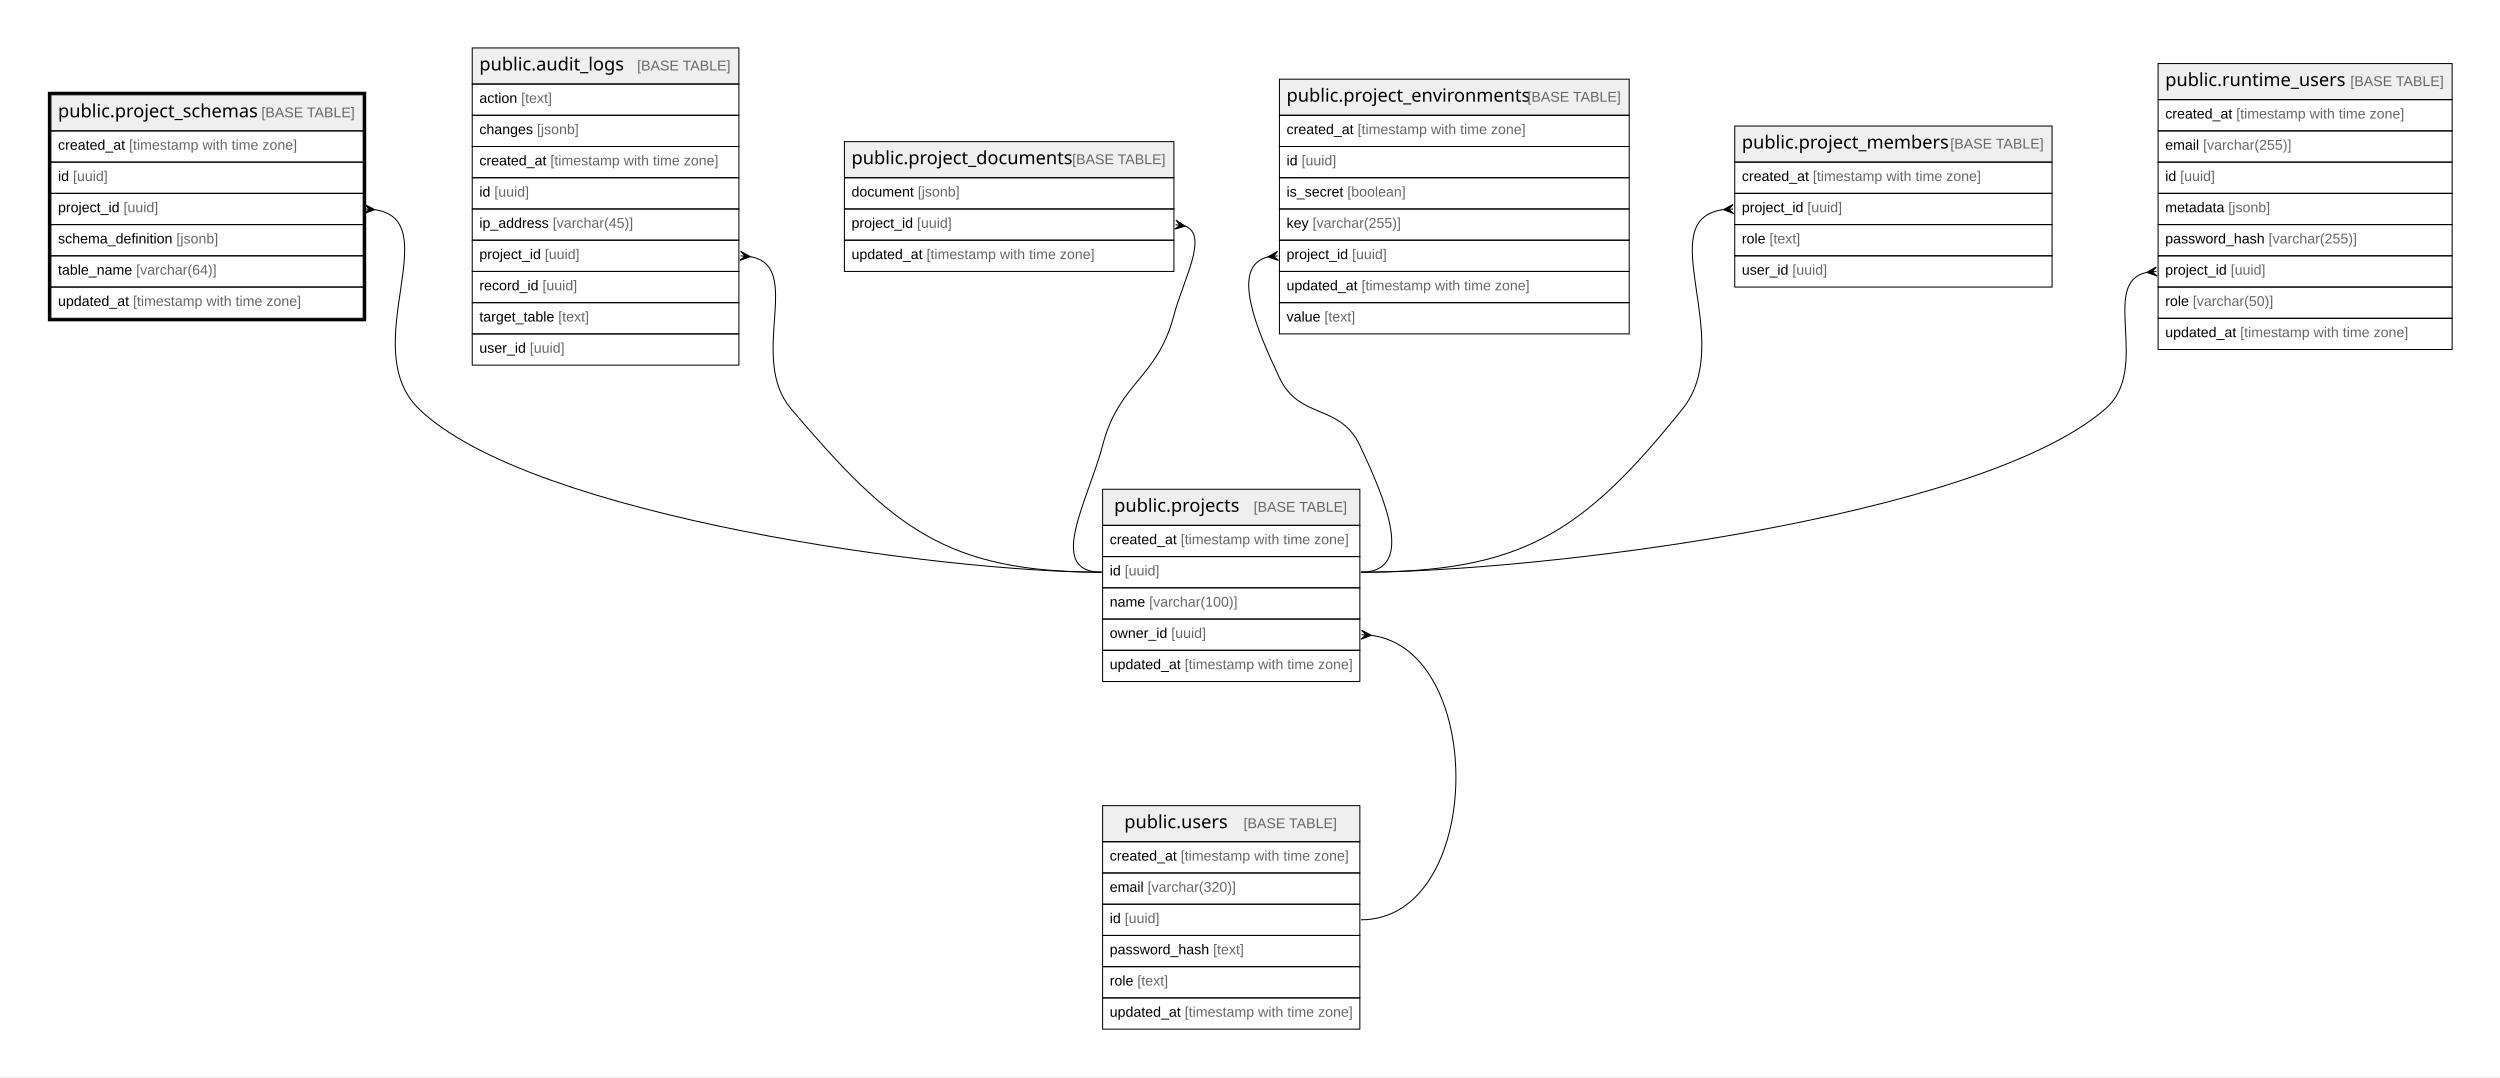
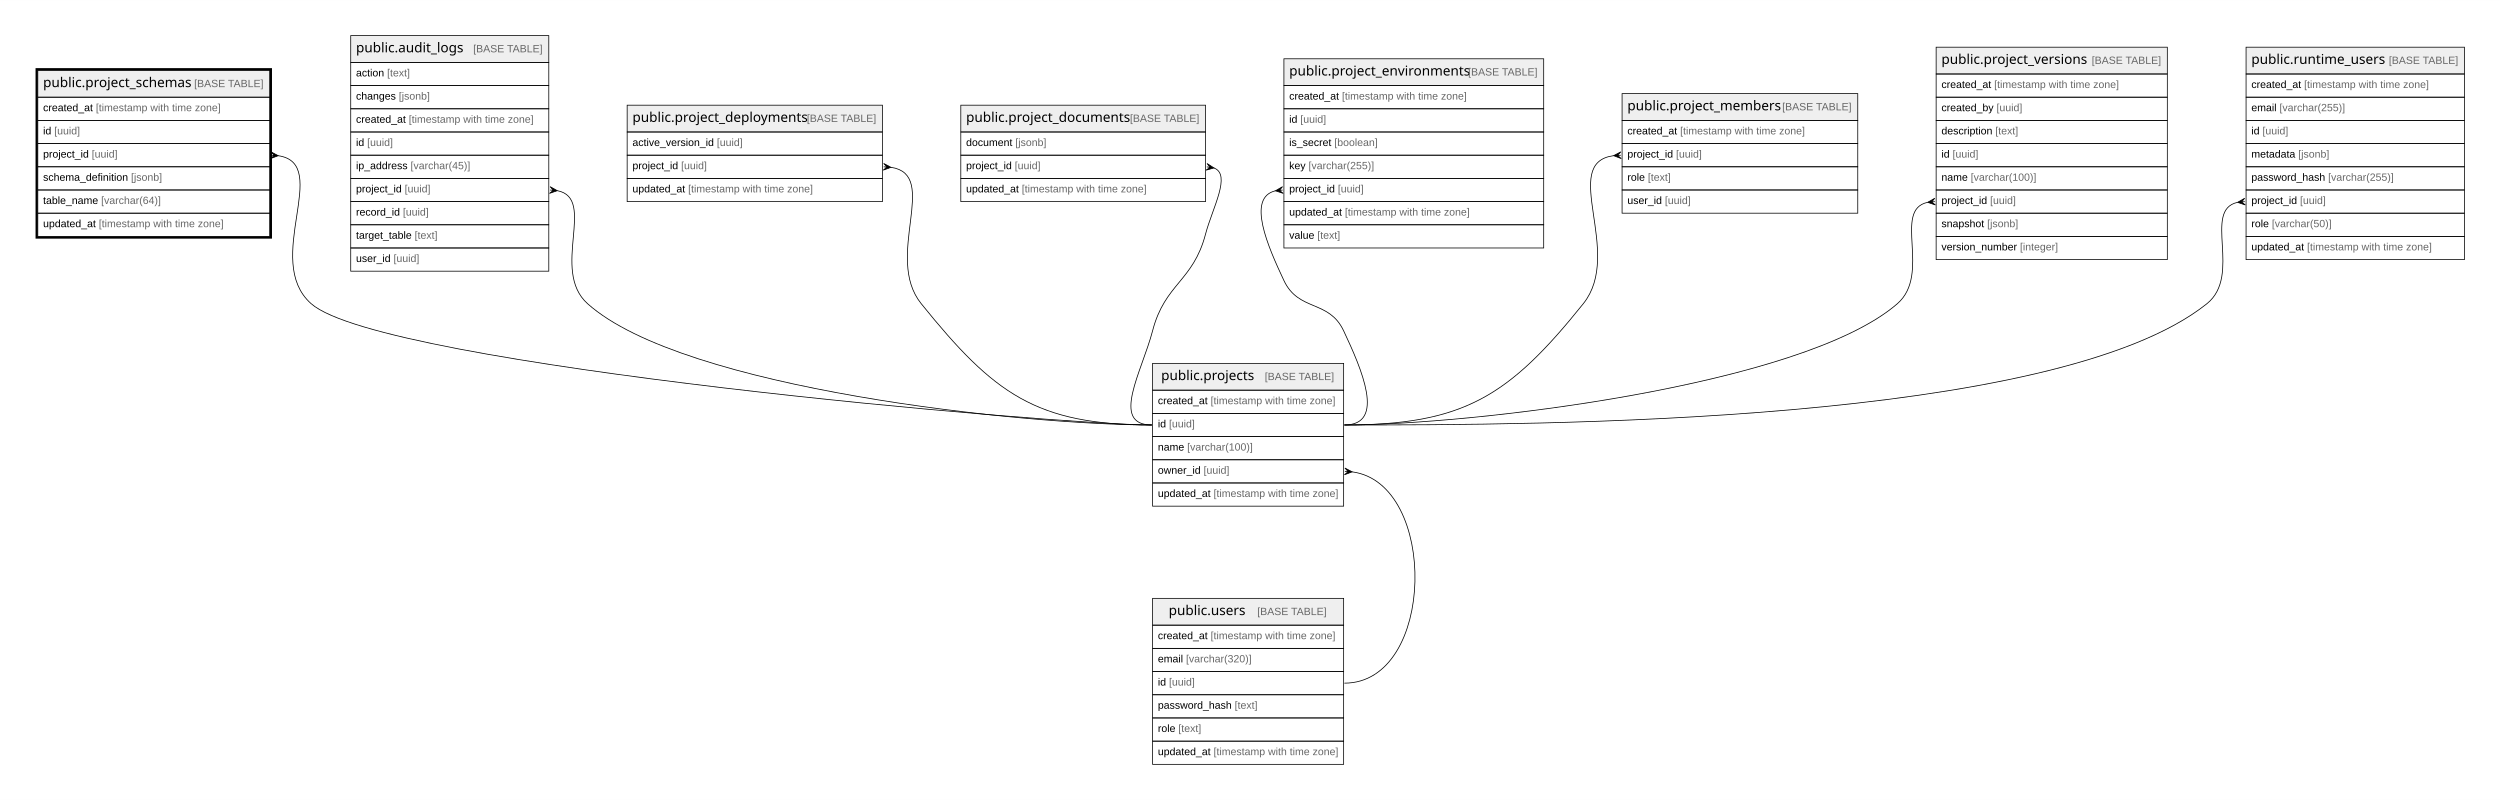
- <svg xmlns="http://www.w3.org/2000/svg" width="2465pt" height="1062pt" viewBox="0.00 0.00 2465.35 1062.00">
+ <svg xmlns="http://www.w3.org/2000/svg" width="3319pt" height="1062pt" viewBox="0.00 0.00 3319.35 1062.00">
  <g id="graph0" class="graph" transform="scale(1 1) rotate(0) translate(4 1058)">
-     <polygon fill="white" stroke="none" points="-4,4 -4,-1058 2461.35,-1058 2461.35,4 -4,4" />
+     <polygon fill="white" stroke="none" points="-4,4 -4,-1058 3315.35,-1058 3315.35,4 -4,4" />
    <g id="node1" class="node">
      <polygon fill="#efefef" stroke="none" points="46.2,-929 46.2,-964.6 354.13,-964.6 354.13,-929 46.2,-929" />
      <polygon fill="none" stroke="black" points="46.2,-929 46.2,-964.6 354.13,-964.6 354.13,-929 46.2,-929" />
      <text text-anchor="start" x="53.2" y="-942.4" font-family="Arial Bold" font-size="18.00">public.project_schemas</text>
      <text text-anchor="start" x="222.64" y="-942.4" font-family="Arial" font-size="14.00">    </text>
      <text text-anchor="start" x="253.76" y="-942.4" font-family="Arial" font-size="14.00" fill="#666666">[BASE TABLE]</text>
      <polygon fill="none" stroke="black" points="46.2,-898.2 46.2,-929 354.13,-929 354.13,-898.2 46.2,-898.2" />
      <text text-anchor="start" x="53.2" y="-910.4" font-family="Arial" font-size="14.00">created_at </text>
      <text text-anchor="start" x="123.25" y="-910.4" font-family="Arial" font-size="14.00" fill="#666666">[timestamp with time zone]</text>
      <polygon fill="none" stroke="black" points="46.2,-867.4 46.2,-898.2 354.13,-898.2 354.13,-867.4 46.2,-867.4" />
      <text text-anchor="start" x="53.2" y="-879.6" font-family="Arial" font-size="14.00">id </text>
      <text text-anchor="start" x="67.99" y="-879.6" font-family="Arial" font-size="14.00" fill="#666666">[uuid]</text>
      <polygon fill="none" stroke="black" points="46.2,-836.6 46.2,-867.4 354.13,-867.4 354.13,-836.6 46.2,-836.6" />
      <text text-anchor="start" x="53.2" y="-848.8" font-family="Arial" font-size="14.00">project_id </text>
      <text text-anchor="start" x="117.79" y="-848.8" font-family="Arial" font-size="14.00" fill="#666666">[uuid]</text>
      <polygon fill="none" stroke="black" points="46.2,-805.8 46.2,-836.6 354.13,-836.6 354.13,-805.8 46.2,-805.8" />
      <text text-anchor="start" x="53.2" y="-818" font-family="Arial" font-size="14.00">schema_definition </text>
      <text text-anchor="start" x="169.94" y="-818" font-family="Arial" font-size="14.00" fill="#666666">[jsonb]</text>
      <polygon fill="none" stroke="black" points="46.2,-775 46.2,-805.8 354.13,-805.8 354.13,-775 46.2,-775" />
      <text text-anchor="start" x="53.2" y="-787.2" font-family="Arial" font-size="14.00">table_name </text>
      <text text-anchor="start" x="130.25" y="-787.2" font-family="Arial" font-size="14.00" fill="#666666">[varchar(64)]</text>
      <polygon fill="none" stroke="black" points="46.2,-744.2 46.2,-775 354.13,-775 354.13,-744.2 46.2,-744.2" />
      <text text-anchor="start" x="53.2" y="-756.4" font-family="Arial" font-size="14.00">updated_at </text>
      <text text-anchor="start" x="127.16" y="-756.4" font-family="Arial" font-size="14.00" fill="#666666">[timestamp with time zone]</text>
      <polygon fill="none" stroke="black" stroke-width="3" points="44.7,-742.7 44.7,-966.1 355.63,-966.1 355.63,-742.7 44.7,-742.7" />
    </g>
    <g id="node2" class="node">
-       <polygon fill="#efefef" stroke="none" points="1083.33,-540 1083.33,-575.6 1337.01,-575.6 1337.01,-540 1083.33,-540" />
-       <polygon fill="none" stroke="black" points="1083.33,-540 1083.33,-575.6 1337.01,-575.6 1337.01,-540 1083.33,-540" />
-       <text text-anchor="start" x="1094.69" y="-553.4" font-family="Arial Bold" font-size="18.00">public.projects</text>
-       <text text-anchor="start" x="1201.16" y="-553.4" font-family="Arial" font-size="14.00">    </text>
-       <text text-anchor="start" x="1232.27" y="-553.4" font-family="Arial" font-size="14.00" fill="#666666">[BASE TABLE]</text>
-       <polygon fill="none" stroke="black" points="1083.33,-509.2 1083.33,-540 1337.01,-540 1337.01,-509.2 1083.33,-509.2" />
-       <text text-anchor="start" x="1090.33" y="-521.4" font-family="Arial" font-size="14.00">created_at </text>
-       <text text-anchor="start" x="1160.37" y="-521.4" font-family="Arial" font-size="14.00" fill="#666666">[timestamp with time zone]</text>
-       <polygon fill="none" stroke="black" points="1083.33,-478.4 1083.33,-509.2 1337.01,-509.2 1337.01,-478.4 1083.33,-478.4" />
-       <text text-anchor="start" x="1090.33" y="-490.6" font-family="Arial" font-size="14.00">id </text>
-       <text text-anchor="start" x="1105.11" y="-490.6" font-family="Arial" font-size="14.00" fill="#666666">[uuid]</text>
-       <polygon fill="none" stroke="black" points="1083.33,-447.6 1083.33,-478.4 1337.01,-478.4 1337.01,-447.6 1083.33,-447.6" />
-       <text text-anchor="start" x="1090.33" y="-459.8" font-family="Arial" font-size="14.00">name </text>
-       <text text-anchor="start" x="1129.24" y="-459.8" font-family="Arial" font-size="14.00" fill="#666666">[varchar(100)]</text>
-       <polygon fill="none" stroke="black" points="1083.33,-416.8 1083.33,-447.6 1337.01,-447.6 1337.01,-416.8 1083.33,-416.8" />
-       <text text-anchor="start" x="1090.33" y="-429" font-family="Arial" font-size="14.00">owner_id </text>
-       <text text-anchor="start" x="1151.03" y="-429" font-family="Arial" font-size="14.00" fill="#666666">[uuid]</text>
-       <polygon fill="none" stroke="black" points="1083.33,-386 1083.33,-416.8 1337.01,-416.8 1337.01,-386 1083.33,-386" />
-       <text text-anchor="start" x="1090.33" y="-398.2" font-family="Arial" font-size="14.00">updated_at </text>
-       <text text-anchor="start" x="1164.28" y="-398.2" font-family="Arial" font-size="14.00" fill="#666666">[timestamp with time zone]</text>
+       <polygon fill="#efefef" stroke="none" points="1526.33,-540 1526.33,-575.6 1780.01,-575.6 1780.01,-540 1526.33,-540" />
+       <polygon fill="none" stroke="black" points="1526.33,-540 1526.33,-575.6 1780.01,-575.6 1780.01,-540 1526.33,-540" />
+       <text text-anchor="start" x="1537.69" y="-553.4" font-family="Arial Bold" font-size="18.00">public.projects</text>
+       <text text-anchor="start" x="1644.16" y="-553.4" font-family="Arial" font-size="14.00">    </text>
+       <text text-anchor="start" x="1675.27" y="-553.4" font-family="Arial" font-size="14.00" fill="#666666">[BASE TABLE]</text>
+       <polygon fill="none" stroke="black" points="1526.33,-509.2 1526.33,-540 1780.01,-540 1780.01,-509.2 1526.33,-509.2" />
+       <text text-anchor="start" x="1533.33" y="-521.4" font-family="Arial" font-size="14.00">created_at </text>
+       <text text-anchor="start" x="1603.37" y="-521.4" font-family="Arial" font-size="14.00" fill="#666666">[timestamp with time zone]</text>
+       <polygon fill="none" stroke="black" points="1526.33,-478.4 1526.33,-509.2 1780.01,-509.2 1780.01,-478.4 1526.33,-478.4" />
+       <text text-anchor="start" x="1533.33" y="-490.6" font-family="Arial" font-size="14.00">id </text>
+       <text text-anchor="start" x="1548.11" y="-490.6" font-family="Arial" font-size="14.00" fill="#666666">[uuid]</text>
+       <polygon fill="none" stroke="black" points="1526.33,-447.6 1526.33,-478.4 1780.01,-478.4 1780.01,-447.6 1526.33,-447.6" />
+       <text text-anchor="start" x="1533.33" y="-459.8" font-family="Arial" font-size="14.00">name </text>
+       <text text-anchor="start" x="1572.24" y="-459.8" font-family="Arial" font-size="14.00" fill="#666666">[varchar(100)]</text>
+       <polygon fill="none" stroke="black" points="1526.33,-416.8 1526.33,-447.6 1780.01,-447.6 1780.01,-416.8 1526.33,-416.8" />
+       <text text-anchor="start" x="1533.33" y="-429" font-family="Arial" font-size="14.00">owner_id </text>
+       <text text-anchor="start" x="1594.03" y="-429" font-family="Arial" font-size="14.00" fill="#666666">[uuid]</text>
+       <polygon fill="none" stroke="black" points="1526.33,-386 1526.33,-416.8 1780.01,-416.8 1780.01,-386 1526.33,-386" />
+       <text text-anchor="start" x="1533.33" y="-398.2" font-family="Arial" font-size="14.00">updated_at </text>
+       <text text-anchor="start" x="1607.28" y="-398.2" font-family="Arial" font-size="14.00" fill="#666666">[timestamp with time zone]</text>
    </g>
    <g id="edge1" class="edge">
-       <path fill="none" stroke="black" d="M365.37,-851.34C437.91,-841.13 346.55,-715.41 409.17,-654.8 519.69,-547.83 928.52,-493.8 1082.33,-493.8" />
-       <polygon fill="black" stroke="black" points="365.45,-851.33 355.18,-847.49 360.12,-851.68 355.8,-851.96 355.8,-851.96 355.8,-851.96 360.12,-851.68 355.76,-856.47 365.45,-851.33" />
-     </g>
-     <g id="node8" class="node">
-       <polygon fill="#efefef" stroke="none" points="1083.33,-228 1083.33,-263.6 1337.01,-263.6 1337.01,-228 1083.33,-228" />
-       <polygon fill="none" stroke="black" points="1083.33,-228 1083.33,-263.6 1337.01,-263.6 1337.01,-228 1083.33,-228" />
-       <text text-anchor="start" x="1104.68" y="-241.4" font-family="Arial Bold" font-size="18.00">public.users</text>
-       <text text-anchor="start" x="1191.16" y="-241.4" font-family="Arial" font-size="14.00">    </text>
-       <text text-anchor="start" x="1222.28" y="-241.4" font-family="Arial" font-size="14.00" fill="#666666">[BASE TABLE]</text>
-       <polygon fill="none" stroke="black" points="1083.33,-197.2 1083.33,-228 1337.01,-228 1337.01,-197.2 1083.33,-197.2" />
-       <text text-anchor="start" x="1090.33" y="-209.4" font-family="Arial" font-size="14.00">created_at </text>
-       <text text-anchor="start" x="1160.37" y="-209.4" font-family="Arial" font-size="14.00" fill="#666666">[timestamp with time zone]</text>
-       <polygon fill="none" stroke="black" points="1083.33,-166.4 1083.33,-197.2 1337.01,-197.2 1337.01,-166.4 1083.33,-166.4" />
-       <text text-anchor="start" x="1090.33" y="-178.6" font-family="Arial" font-size="14.00">email </text>
-       <text text-anchor="start" x="1127.67" y="-178.6" font-family="Arial" font-size="14.00" fill="#666666">[varchar(320)]</text>
-       <polygon fill="none" stroke="black" points="1083.33,-135.6 1083.33,-166.4 1337.01,-166.4 1337.01,-135.6 1083.33,-135.6" />
-       <text text-anchor="start" x="1090.33" y="-147.8" font-family="Arial" font-size="14.00">id </text>
-       <text text-anchor="start" x="1105.11" y="-147.8" font-family="Arial" font-size="14.00" fill="#666666">[uuid]</text>
-       <polygon fill="none" stroke="black" points="1083.33,-104.8 1083.33,-135.6 1337.01,-135.6 1337.01,-104.8 1083.33,-104.8" />
-       <text text-anchor="start" x="1090.33" y="-117" font-family="Arial" font-size="14.00">password_hash </text>
-       <text text-anchor="start" x="1192.28" y="-117" font-family="Arial" font-size="14.00" fill="#666666">[text]</text>
-       <polygon fill="none" stroke="black" points="1083.33,-74 1083.33,-104.8 1337.01,-104.8 1337.01,-74 1083.33,-74" />
-       <text text-anchor="start" x="1090.33" y="-86.2" font-family="Arial" font-size="14.00">role </text>
-       <text text-anchor="start" x="1117.56" y="-86.2" font-family="Arial" font-size="14.00" fill="#666666">[text]</text>
-       <polygon fill="none" stroke="black" points="1083.33,-43.2 1083.33,-74 1337.01,-74 1337.01,-43.2 1083.33,-43.2" />
-       <text text-anchor="start" x="1090.33" y="-55.4" font-family="Arial" font-size="14.00">updated_at </text>
-       <text text-anchor="start" x="1164.28" y="-55.4" font-family="Arial" font-size="14.00" fill="#666666">[timestamp with time zone]</text>
-     </g>
-     <g id="edge7" class="edge">
-       <path fill="none" stroke="black" d="M1348.33,-431.54C1462.89,-416.5 1459.45,-151 1338.01,-151" />
-       <polygon fill="black" stroke="black" points="1348.32,-431.54 1338.05,-427.69 1343,-431.88 1338.68,-432.16 1338.68,-432.16 1338.68,-432.16 1343,-431.88 1338.63,-436.67 1348.32,-431.54" />
+       <path fill="none" stroke="black" d="M365.35,-851.32C437.69,-840.89 343.84,-712.48 409.17,-654.8 503.1,-571.87 1400.02,-493.8 1525.33,-493.8" />
+       <polygon fill="black" stroke="black" points="365.45,-851.32 355.17,-847.49 360.12,-851.67 355.8,-851.96 355.8,-851.96 355.8,-851.96 360.12,-851.67 355.76,-856.47 365.45,-851.32" />
+     </g>
+     <g id="node10" class="node">
+       <polygon fill="#efefef" stroke="none" points="1526.33,-228 1526.33,-263.6 1780.01,-263.6 1780.01,-228 1526.33,-228" />
+       <polygon fill="none" stroke="black" points="1526.33,-228 1526.33,-263.6 1780.01,-263.6 1780.01,-228 1526.33,-228" />
+       <text text-anchor="start" x="1547.68" y="-241.4" font-family="Arial Bold" font-size="18.00">public.users</text>
+       <text text-anchor="start" x="1634.16" y="-241.4" font-family="Arial" font-size="14.00">    </text>
+       <text text-anchor="start" x="1665.28" y="-241.4" font-family="Arial" font-size="14.00" fill="#666666">[BASE TABLE]</text>
+       <polygon fill="none" stroke="black" points="1526.33,-197.2 1526.33,-228 1780.01,-228 1780.01,-197.2 1526.33,-197.2" />
+       <text text-anchor="start" x="1533.33" y="-209.4" font-family="Arial" font-size="14.00">created_at </text>
+       <text text-anchor="start" x="1603.37" y="-209.4" font-family="Arial" font-size="14.00" fill="#666666">[timestamp with time zone]</text>
+       <polygon fill="none" stroke="black" points="1526.33,-166.4 1526.33,-197.2 1780.01,-197.2 1780.01,-166.4 1526.33,-166.4" />
+       <text text-anchor="start" x="1533.33" y="-178.6" font-family="Arial" font-size="14.00">email </text>
+       <text text-anchor="start" x="1570.67" y="-178.6" font-family="Arial" font-size="14.00" fill="#666666">[varchar(320)]</text>
+       <polygon fill="none" stroke="black" points="1526.33,-135.6 1526.33,-166.4 1780.01,-166.4 1780.01,-135.6 1526.33,-135.6" />
+       <text text-anchor="start" x="1533.33" y="-147.8" font-family="Arial" font-size="14.00">id </text>
+       <text text-anchor="start" x="1548.11" y="-147.8" font-family="Arial" font-size="14.00" fill="#666666">[uuid]</text>
+       <polygon fill="none" stroke="black" points="1526.33,-104.8 1526.33,-135.6 1780.01,-135.6 1780.01,-104.8 1526.33,-104.8" />
+       <text text-anchor="start" x="1533.33" y="-117" font-family="Arial" font-size="14.00">password_hash </text>
+       <text text-anchor="start" x="1635.28" y="-117" font-family="Arial" font-size="14.00" fill="#666666">[text]</text>
+       <polygon fill="none" stroke="black" points="1526.33,-74 1526.33,-104.8 1780.01,-104.8 1780.01,-74 1526.33,-74" />
+       <text text-anchor="start" x="1533.33" y="-86.2" font-family="Arial" font-size="14.00">role </text>
+       <text text-anchor="start" x="1560.56" y="-86.2" font-family="Arial" font-size="14.00" fill="#666666">[text]</text>
+       <polygon fill="none" stroke="black" points="1526.33,-43.2 1526.33,-74 1780.01,-74 1780.01,-43.2 1526.33,-43.2" />
+       <text text-anchor="start" x="1533.33" y="-55.4" font-family="Arial" font-size="14.00">updated_at </text>
+       <text text-anchor="start" x="1607.28" y="-55.4" font-family="Arial" font-size="14.00" fill="#666666">[timestamp with time zone]</text>
+     </g>
+     <g id="edge9" class="edge">
+       <path fill="none" stroke="black" d="M1791.33,-431.54C1905.89,-416.5 1902.45,-151 1781.01,-151" />
+       <polygon fill="black" stroke="black" points="1791.32,-431.54 1781.05,-427.69 1786,-431.88 1781.68,-432.16 1781.68,-432.16 1781.68,-432.16 1786,-431.88 1781.63,-436.67 1791.32,-431.54" />
    </g>
    <g id="node3" class="node">
      <polygon fill="#efefef" stroke="none" points="461.68,-975.2 461.68,-1010.8 724.66,-1010.8 724.66,-975.2 461.68,-975.2" />
      <polygon fill="none" stroke="black" points="461.68,-975.2 461.68,-1010.8 724.66,-1010.8 724.66,-975.2 461.68,-975.2" />
      <text text-anchor="start" x="468.68" y="-988.6" font-family="Arial Bold" font-size="18.00">public.audit_logs</text>
      <text text-anchor="start" x="593.17" y="-988.6" font-family="Arial" font-size="14.00">    </text>
      <text text-anchor="start" x="624.28" y="-988.6" font-family="Arial" font-size="14.00" fill="#666666">[BASE TABLE]</text>
      <polygon fill="none" stroke="black" points="461.68,-944.4 461.68,-975.2 724.66,-975.2 724.66,-944.4 461.68,-944.4" />
      <text text-anchor="start" x="468.68" y="-956.6" font-family="Arial" font-size="14.00">action </text>
      <text text-anchor="start" x="509.93" y="-956.6" font-family="Arial" font-size="14.00" fill="#666666">[text]</text>
      <polygon fill="none" stroke="black" points="461.68,-913.6 461.68,-944.4 724.66,-944.4 724.66,-913.6 461.68,-913.6" />
      <text text-anchor="start" x="468.68" y="-925.8" font-family="Arial" font-size="14.00">changes </text>
      <text text-anchor="start" x="525.5" y="-925.8" font-family="Arial" font-size="14.00" fill="#666666">[jsonb]</text>
      <polygon fill="none" stroke="black" points="461.68,-882.8 461.68,-913.6 724.66,-913.6 724.66,-882.8 461.68,-882.8" />
      <text text-anchor="start" x="468.68" y="-895" font-family="Arial" font-size="14.00">created_at </text>
      <text text-anchor="start" x="538.73" y="-895" font-family="Arial" font-size="14.00" fill="#666666">[timestamp with time zone]</text>
      <polygon fill="none" stroke="black" points="461.68,-852 461.68,-882.8 724.66,-882.8 724.66,-852 461.68,-852" />
      <text text-anchor="start" x="468.68" y="-864.2" font-family="Arial" font-size="14.00">id </text>
      <text text-anchor="start" x="483.46" y="-864.2" font-family="Arial" font-size="14.00" fill="#666666">[uuid]</text>
      <polygon fill="none" stroke="black" points="461.68,-821.2 461.68,-852 724.66,-852 724.66,-821.2 461.68,-821.2" />
      <text text-anchor="start" x="468.68" y="-833.4" font-family="Arial" font-size="14.00">ip_address </text>
      <text text-anchor="start" x="541.06" y="-833.4" font-family="Arial" font-size="14.00" fill="#666666">[varchar(45)]</text>
      <polygon fill="none" stroke="black" points="461.68,-790.4 461.68,-821.2 724.66,-821.2 724.66,-790.4 461.68,-790.4" />
      <text text-anchor="start" x="468.68" y="-802.6" font-family="Arial" font-size="14.00">project_id </text>
      <text text-anchor="start" x="533.27" y="-802.6" font-family="Arial" font-size="14.00" fill="#666666">[uuid]</text>
      <polygon fill="none" stroke="black" points="461.68,-759.6 461.68,-790.4 724.66,-790.4 724.66,-759.6 461.68,-759.6" />
      <text text-anchor="start" x="468.68" y="-771.8" font-family="Arial" font-size="14.00">record_id </text>
      <text text-anchor="start" x="530.93" y="-771.8" font-family="Arial" font-size="14.00" fill="#666666">[uuid]</text>
      <polygon fill="none" stroke="black" points="461.68,-728.8 461.68,-759.6 724.66,-759.6 724.66,-728.8 461.68,-728.8" />
      <text text-anchor="start" x="468.68" y="-741" font-family="Arial" font-size="14.00">target_table </text>
      <text text-anchor="start" x="546.51" y="-741" font-family="Arial" font-size="14.00" fill="#666666">[text]</text>
      <polygon fill="none" stroke="black" points="461.68,-698 461.68,-728.8 724.66,-728.8 724.66,-698 461.68,-698" />
      <text text-anchor="start" x="468.68" y="-710.2" font-family="Arial" font-size="14.00">user_id </text>
      <text text-anchor="start" x="518.48" y="-710.2" font-family="Arial" font-size="14.00" fill="#666666">[uuid]</text>
    </g>
    <g id="edge2" class="edge">
-       <path fill="none" stroke="black" d="M735.75,-805.01C789.76,-795.68 732.74,-705.87 776.17,-654.8 875.76,-537.69 928.59,-493.8 1082.33,-493.8" />
-       <polygon fill="black" stroke="black" points="735.96,-804.99 725.64,-801.29 730.64,-805.41 726.32,-805.75 726.32,-805.75 726.32,-805.75 730.64,-805.41 726.34,-810.26 735.96,-804.99" />
+       <path fill="none" stroke="black" d="M736.02,-804.89C788.81,-794.61 726.31,-699.4 776.17,-654.8 903.07,-541.27 1355.05,-493.8 1525.33,-493.8" />
+       <polygon fill="black" stroke="black" points="735.95,-804.9 725.6,-801.29 730.64,-805.36 726.32,-805.74 726.32,-805.74 726.32,-805.74 730.64,-805.36 726.38,-810.25 735.95,-804.9" />
    </g>
    <g id="node4" class="node">
-       <polygon fill="#efefef" stroke="none" points="828.7,-882.8 828.7,-918.4 1153.64,-918.4 1153.64,-882.8 828.7,-882.8" />
-       <polygon fill="none" stroke="black" points="828.7,-882.8 828.7,-918.4 1153.64,-918.4 1153.64,-882.8 828.7,-882.8" />
-       <text text-anchor="start" x="835.7" y="-896.2" font-family="Arial Bold" font-size="18.00">public.project_documents</text>
-       <text text-anchor="start" x="1022.15" y="-896.2" font-family="Arial" font-size="14.00">    </text>
-       <text text-anchor="start" x="1053.26" y="-896.2" font-family="Arial" font-size="14.00" fill="#666666">[BASE TABLE]</text>
-       <polygon fill="none" stroke="black" points="828.7,-852 828.7,-882.8 1153.64,-882.8 1153.64,-852 828.7,-852" />
-       <text text-anchor="start" x="835.7" y="-864.2" font-family="Arial" font-size="14.00">document </text>
-       <text text-anchor="start" x="901.07" y="-864.2" font-family="Arial" font-size="14.00" fill="#666666">[jsonb]</text>
-       <polygon fill="none" stroke="black" points="828.7,-821.2 828.7,-852 1153.64,-852 1153.64,-821.2 828.7,-821.2" />
+       <polygon fill="#efefef" stroke="none" points="828.7,-882.8 828.7,-918.4 1167.64,-918.4 1167.64,-882.8 828.7,-882.8" />
+       <polygon fill="none" stroke="black" points="828.7,-882.8 828.7,-918.4 1167.64,-918.4 1167.64,-882.8 828.7,-882.8" />
+       <text text-anchor="start" x="835.7" y="-896.2" font-family="Arial Bold" font-size="18.00">public.project_deployments</text>
+       <text text-anchor="start" x="1036.15" y="-896.2" font-family="Arial" font-size="14.00">    </text>
+       <text text-anchor="start" x="1067.27" y="-896.2" font-family="Arial" font-size="14.00" fill="#666666">[BASE TABLE]</text>
+       <polygon fill="none" stroke="black" points="828.7,-852 828.7,-882.8 1167.64,-882.8 1167.64,-852 828.7,-852" />
+       <text text-anchor="start" x="835.7" y="-864.2" font-family="Arial" font-size="14.00">active_version_id </text>
+       <text text-anchor="start" x="947.76" y="-864.2" font-family="Arial" font-size="14.00" fill="#666666">[uuid]</text>
+       <polygon fill="none" stroke="black" points="828.7,-821.2 828.7,-852 1167.64,-852 1167.64,-821.2 828.7,-821.2" />
      <text text-anchor="start" x="835.7" y="-833.4" font-family="Arial" font-size="14.00">project_id </text>
      <text text-anchor="start" x="900.29" y="-833.4" font-family="Arial" font-size="14.00" fill="#666666">[uuid]</text>
-       <polygon fill="none" stroke="black" points="828.7,-790.4 828.7,-821.2 1153.64,-821.2 1153.64,-790.4 828.7,-790.4" />
+       <polygon fill="none" stroke="black" points="828.7,-790.4 828.7,-821.2 1167.64,-821.2 1167.64,-790.4 828.7,-790.4" />
      <text text-anchor="start" x="835.7" y="-802.6" font-family="Arial" font-size="14.00">updated_at </text>
      <text text-anchor="start" x="909.65" y="-802.6" font-family="Arial" font-size="14.00" fill="#666666">[timestamp with time zone]</text>
    </g>
    <g id="edge3" class="edge">
-       <path fill="none" stroke="black" d="M1164.66,-835.09C1188.36,-826.38 1162.68,-781.74 1153.64,-747.2 1137.16,-684.26 1099.71,-681.77 1083.33,-618.8 1069.34,-565.03 1026.77,-493.8 1082.33,-493.8" />
-       <polygon fill="black" stroke="black" points="1164.86,-835.06 1154.3,-832.1 1159.58,-835.85 1155.3,-836.5 1155.3,-836.5 1155.3,-836.5 1159.58,-835.85 1155.64,-841 1164.86,-835.06" />
+       <path fill="none" stroke="black" d="M1178.94,-835.91C1245.05,-826.23 1168.87,-717.14 1219.17,-654.8 1315.7,-535.15 1371.59,-493.8 1525.33,-493.8" />
+       <polygon fill="black" stroke="black" points="1178.95,-835.91 1168.67,-832.09 1173.63,-836.27 1169.3,-836.56 1169.3,-836.56 1169.3,-836.56 1173.63,-836.27 1169.27,-841.07 1178.95,-835.91" />
    </g>
    <g id="node5" class="node">
-       <polygon fill="#efefef" stroke="none" points="1257.7,-944.4 1257.7,-980 1602.63,-980 1602.63,-944.4 1257.7,-944.4" />
-       <polygon fill="none" stroke="black" points="1257.7,-944.4 1257.7,-980 1602.63,-980 1602.63,-944.4 1257.7,-944.4" />
-       <text text-anchor="start" x="1264.7" y="-957.8" font-family="Arial Bold" font-size="18.00">public.project_environments</text>
-       <text text-anchor="start" x="1471.15" y="-957.8" font-family="Arial" font-size="14.00">    </text>
-       <text text-anchor="start" x="1502.26" y="-957.8" font-family="Arial" font-size="14.00" fill="#666666">[BASE TABLE]</text>
-       <polygon fill="none" stroke="black" points="1257.7,-913.6 1257.7,-944.4 1602.63,-944.4 1602.63,-913.6 1257.7,-913.6" />
-       <text text-anchor="start" x="1264.7" y="-925.8" font-family="Arial" font-size="14.00">created_at </text>
-       <text text-anchor="start" x="1334.75" y="-925.8" font-family="Arial" font-size="14.00" fill="#666666">[timestamp with time zone]</text>
-       <polygon fill="none" stroke="black" points="1257.7,-882.8 1257.7,-913.6 1602.63,-913.6 1602.63,-882.8 1257.7,-882.8" />
-       <text text-anchor="start" x="1264.7" y="-895" font-family="Arial" font-size="14.00">id </text>
-       <text text-anchor="start" x="1279.49" y="-895" font-family="Arial" font-size="14.00" fill="#666666">[uuid]</text>
-       <polygon fill="none" stroke="black" points="1257.7,-852 1257.7,-882.8 1602.63,-882.8 1602.63,-852 1257.7,-852" />
-       <text text-anchor="start" x="1264.7" y="-864.2" font-family="Arial" font-size="14.00">is_secret </text>
-       <text text-anchor="start" x="1324.61" y="-864.2" font-family="Arial" font-size="14.00" fill="#666666">[boolean]</text>
-       <polygon fill="none" stroke="black" points="1257.7,-821.2 1257.7,-852 1602.63,-852 1602.63,-821.2 1257.7,-821.2" />
-       <text text-anchor="start" x="1264.7" y="-833.4" font-family="Arial" font-size="14.00">key </text>
-       <text text-anchor="start" x="1290.37" y="-833.4" font-family="Arial" font-size="14.00" fill="#666666">[varchar(255)]</text>
-       <polygon fill="none" stroke="black" points="1257.7,-790.4 1257.7,-821.2 1602.63,-821.2 1602.63,-790.4 1257.7,-790.4" />
-       <text text-anchor="start" x="1264.7" y="-802.6" font-family="Arial" font-size="14.00">project_id </text>
-       <text text-anchor="start" x="1329.29" y="-802.6" font-family="Arial" font-size="14.00" fill="#666666">[uuid]</text>
-       <polygon fill="none" stroke="black" points="1257.7,-759.6 1257.7,-790.4 1602.63,-790.4 1602.63,-759.6 1257.7,-759.6" />
-       <text text-anchor="start" x="1264.7" y="-771.8" font-family="Arial" font-size="14.00">updated_at </text>
-       <text text-anchor="start" x="1338.66" y="-771.8" font-family="Arial" font-size="14.00" fill="#666666">[timestamp with time zone]</text>
-       <polygon fill="none" stroke="black" points="1257.7,-728.8 1257.7,-759.6 1602.63,-759.6 1602.63,-728.8 1257.7,-728.8" />
-       <text text-anchor="start" x="1264.7" y="-741" font-family="Arial" font-size="14.00">value </text>
-       <text text-anchor="start" x="1302.06" y="-741" font-family="Arial" font-size="14.00" fill="#666666">[text]</text>
+       <polygon fill="#efefef" stroke="none" points="1271.7,-882.8 1271.7,-918.4 1596.64,-918.4 1596.64,-882.8 1271.7,-882.8" />
+       <polygon fill="none" stroke="black" points="1271.7,-882.8 1271.7,-918.4 1596.64,-918.4 1596.64,-882.8 1271.7,-882.8" />
+       <text text-anchor="start" x="1278.7" y="-896.2" font-family="Arial Bold" font-size="18.00">public.project_documents</text>
+       <text text-anchor="start" x="1465.15" y="-896.2" font-family="Arial" font-size="14.00">    </text>
+       <text text-anchor="start" x="1496.26" y="-896.2" font-family="Arial" font-size="14.00" fill="#666666">[BASE TABLE]</text>
+       <polygon fill="none" stroke="black" points="1271.7,-852 1271.7,-882.8 1596.64,-882.8 1596.64,-852 1271.7,-852" />
+       <text text-anchor="start" x="1278.7" y="-864.2" font-family="Arial" font-size="14.00">document </text>
+       <text text-anchor="start" x="1344.07" y="-864.2" font-family="Arial" font-size="14.00" fill="#666666">[jsonb]</text>
+       <polygon fill="none" stroke="black" points="1271.7,-821.2 1271.7,-852 1596.64,-852 1596.64,-821.2 1271.7,-821.2" />
+       <text text-anchor="start" x="1278.7" y="-833.4" font-family="Arial" font-size="14.00">project_id </text>
+       <text text-anchor="start" x="1343.29" y="-833.4" font-family="Arial" font-size="14.00" fill="#666666">[uuid]</text>
+       <polygon fill="none" stroke="black" points="1271.7,-790.4 1271.7,-821.2 1596.64,-821.2 1596.64,-790.4 1271.7,-790.4" />
+       <text text-anchor="start" x="1278.7" y="-802.6" font-family="Arial" font-size="14.00">updated_at </text>
+       <text text-anchor="start" x="1352.65" y="-802.6" font-family="Arial" font-size="14.00" fill="#666666">[timestamp with time zone]</text>
    </g>
    <g id="edge4" class="edge">
-       <path fill="none" stroke="black" d="M1246.66,-804.77C1207.69,-795.81 1236.56,-730.55 1257.7,-685.6 1277.31,-643.9 1317.4,-660.51 1337.01,-618.8 1360.64,-568.52 1393.56,-493.8 1338.01,-493.8" />
-       <polygon fill="black" stroke="black" points="1246.42,-804.74 1255.91,-810.24 1251.73,-805.29 1256.03,-805.73 1256.03,-805.73 1256.03,-805.73 1251.73,-805.29 1256.83,-801.29 1246.42,-804.74" />
+       <path fill="none" stroke="black" d="M1607.66,-835.09C1631.36,-826.38 1605.68,-781.74 1596.64,-747.2 1580.16,-684.26 1542.71,-681.77 1526.33,-618.8 1512.34,-565.03 1469.77,-493.8 1525.33,-493.8" />
+       <polygon fill="black" stroke="black" points="1607.86,-835.06 1597.3,-832.1 1602.58,-835.85 1598.3,-836.5 1598.3,-836.5 1598.3,-836.5 1602.58,-835.85 1598.64,-841 1607.86,-835.06" />
    </g>
    <g id="node6" class="node">
-       <polygon fill="#efefef" stroke="none" points="1706.7,-898.2 1706.7,-933.8 2019.63,-933.8 2019.63,-898.2 1706.7,-898.2" />
-       <polygon fill="none" stroke="black" points="1706.7,-898.2 1706.7,-933.8 2019.63,-933.8 2019.63,-898.2 1706.7,-898.2" />
-       <text text-anchor="start" x="1713.7" y="-911.6" font-family="Arial Bold" font-size="18.00">public.project_members</text>
-       <text text-anchor="start" x="1888.14" y="-911.6" font-family="Arial" font-size="14.00">    </text>
-       <text text-anchor="start" x="1919.26" y="-911.6" font-family="Arial" font-size="14.00" fill="#666666">[BASE TABLE]</text>
-       <polygon fill="none" stroke="black" points="1706.7,-867.4 1706.7,-898.2 2019.63,-898.2 2019.63,-867.4 1706.7,-867.4" />
-       <text text-anchor="start" x="1713.7" y="-879.6" font-family="Arial" font-size="14.00">created_at </text>
-       <text text-anchor="start" x="1783.75" y="-879.6" font-family="Arial" font-size="14.00" fill="#666666">[timestamp with time zone]</text>
-       <polygon fill="none" stroke="black" points="1706.7,-836.6 1706.7,-867.4 2019.63,-867.4 2019.63,-836.6 1706.7,-836.6" />
-       <text text-anchor="start" x="1713.7" y="-848.8" font-family="Arial" font-size="14.00">project_id </text>
-       <text text-anchor="start" x="1778.29" y="-848.8" font-family="Arial" font-size="14.00" fill="#666666">[uuid]</text>
-       <polygon fill="none" stroke="black" points="1706.7,-805.8 1706.7,-836.6 2019.63,-836.6 2019.63,-805.8 1706.7,-805.8" />
-       <text text-anchor="start" x="1713.7" y="-818" font-family="Arial" font-size="14.00">role </text>
-       <text text-anchor="start" x="1740.93" y="-818" font-family="Arial" font-size="14.00" fill="#666666">[text]</text>
-       <polygon fill="none" stroke="black" points="1706.7,-775 1706.7,-805.8 2019.63,-805.8 2019.63,-775 1706.7,-775" />
-       <text text-anchor="start" x="1713.7" y="-787.2" font-family="Arial" font-size="14.00">user_id </text>
-       <text text-anchor="start" x="1763.51" y="-787.2" font-family="Arial" font-size="14.00" fill="#666666">[uuid]</text>
+       <polygon fill="#efefef" stroke="none" points="1700.7,-944.4 1700.7,-980 2045.63,-980 2045.63,-944.4 1700.7,-944.4" />
+       <polygon fill="none" stroke="black" points="1700.7,-944.4 1700.7,-980 2045.63,-980 2045.63,-944.4 1700.7,-944.4" />
+       <text text-anchor="start" x="1707.7" y="-957.8" font-family="Arial Bold" font-size="18.00">public.project_environments</text>
+       <text text-anchor="start" x="1914.15" y="-957.8" font-family="Arial" font-size="14.00">    </text>
+       <text text-anchor="start" x="1945.26" y="-957.8" font-family="Arial" font-size="14.00" fill="#666666">[BASE TABLE]</text>
+       <polygon fill="none" stroke="black" points="1700.7,-913.6 1700.7,-944.4 2045.63,-944.4 2045.63,-913.6 1700.7,-913.6" />
+       <text text-anchor="start" x="1707.7" y="-925.8" font-family="Arial" font-size="14.00">created_at </text>
+       <text text-anchor="start" x="1777.75" y="-925.8" font-family="Arial" font-size="14.00" fill="#666666">[timestamp with time zone]</text>
+       <polygon fill="none" stroke="black" points="1700.7,-882.8 1700.7,-913.6 2045.63,-913.6 2045.63,-882.8 1700.7,-882.8" />
+       <text text-anchor="start" x="1707.7" y="-895" font-family="Arial" font-size="14.00">id </text>
+       <text text-anchor="start" x="1722.49" y="-895" font-family="Arial" font-size="14.00" fill="#666666">[uuid]</text>
+       <polygon fill="none" stroke="black" points="1700.7,-852 1700.7,-882.8 2045.63,-882.8 2045.63,-852 1700.7,-852" />
+       <text text-anchor="start" x="1707.7" y="-864.2" font-family="Arial" font-size="14.00">is_secret </text>
+       <text text-anchor="start" x="1767.61" y="-864.2" font-family="Arial" font-size="14.00" fill="#666666">[boolean]</text>
+       <polygon fill="none" stroke="black" points="1700.7,-821.2 1700.7,-852 2045.63,-852 2045.63,-821.2 1700.7,-821.2" />
+       <text text-anchor="start" x="1707.7" y="-833.4" font-family="Arial" font-size="14.00">key </text>
+       <text text-anchor="start" x="1733.37" y="-833.4" font-family="Arial" font-size="14.00" fill="#666666">[varchar(255)]</text>
+       <polygon fill="none" stroke="black" points="1700.7,-790.4 1700.7,-821.2 2045.63,-821.2 2045.63,-790.4 1700.7,-790.4" />
+       <text text-anchor="start" x="1707.7" y="-802.6" font-family="Arial" font-size="14.00">project_id </text>
+       <text text-anchor="start" x="1772.29" y="-802.6" font-family="Arial" font-size="14.00" fill="#666666">[uuid]</text>
+       <polygon fill="none" stroke="black" points="1700.7,-759.6 1700.7,-790.4 2045.63,-790.4 2045.63,-759.6 1700.7,-759.6" />
+       <text text-anchor="start" x="1707.7" y="-771.8" font-family="Arial" font-size="14.00">updated_at </text>
+       <text text-anchor="start" x="1781.66" y="-771.8" font-family="Arial" font-size="14.00" fill="#666666">[timestamp with time zone]</text>
+       <polygon fill="none" stroke="black" points="1700.7,-728.8 1700.7,-759.6 2045.63,-759.6 2045.63,-728.8 1700.7,-728.8" />
+       <text text-anchor="start" x="1707.7" y="-741" font-family="Arial" font-size="14.00">value </text>
+       <text text-anchor="start" x="1745.06" y="-741" font-family="Arial" font-size="14.00" fill="#666666">[text]</text>
    </g>
    <g id="edge5" class="edge">
-       <path fill="none" stroke="black" d="M1695.49,-851.37C1622.89,-841.71 1709.45,-722.49 1655.17,-654.8 1556.26,-531.48 1496.09,-493.8 1338.01,-493.8" />
-       <polygon fill="black" stroke="black" points="1695.38,-851.37 1705.09,-856.47 1700.71,-851.69 1705.03,-851.96 1705.03,-851.96 1705.03,-851.96 1700.71,-851.69 1705.64,-847.49 1695.38,-851.37" />
+       <path fill="none" stroke="black" d="M1689.66,-804.77C1650.69,-795.81 1679.56,-730.55 1700.7,-685.6 1720.31,-643.9 1760.4,-660.51 1780.01,-618.8 1803.64,-568.52 1836.56,-493.8 1781.01,-493.8" />
+       <polygon fill="black" stroke="black" points="1689.42,-804.74 1698.91,-810.24 1694.73,-805.29 1699.03,-805.73 1699.03,-805.73 1699.03,-805.73 1694.73,-805.29 1699.83,-801.29 1689.42,-804.74" />
    </g>
    <g id="node7" class="node">
-       <polygon fill="#efefef" stroke="none" points="2124.19,-959.8 2124.19,-995.4 2414.15,-995.4 2414.15,-959.8 2124.19,-959.8" />
-       <polygon fill="none" stroke="black" points="2124.19,-959.8 2124.19,-995.4 2414.15,-995.4 2414.15,-959.8 2124.19,-959.8" />
-       <text text-anchor="start" x="2131.19" y="-973.2" font-family="Arial Bold" font-size="18.00">public.runtime_users</text>
-       <text text-anchor="start" x="2282.66" y="-973.2" font-family="Arial" font-size="14.00">    </text>
-       <text text-anchor="start" x="2313.77" y="-973.2" font-family="Arial" font-size="14.00" fill="#666666">[BASE TABLE]</text>
-       <polygon fill="none" stroke="black" points="2124.19,-929 2124.19,-959.8 2414.15,-959.8 2414.15,-929 2124.19,-929" />
-       <text text-anchor="start" x="2131.19" y="-941.2" font-family="Arial" font-size="14.00">created_at </text>
-       <text text-anchor="start" x="2201.23" y="-941.2" font-family="Arial" font-size="14.00" fill="#666666">[timestamp with time zone]</text>
-       <polygon fill="none" stroke="black" points="2124.19,-898.2 2124.19,-929 2414.15,-929 2414.15,-898.2 2124.19,-898.2" />
-       <text text-anchor="start" x="2131.19" y="-910.4" font-family="Arial" font-size="14.00">email </text>
-       <text text-anchor="start" x="2168.53" y="-910.4" font-family="Arial" font-size="14.00" fill="#666666">[varchar(255)]</text>
-       <polygon fill="none" stroke="black" points="2124.19,-867.4 2124.19,-898.2 2414.15,-898.2 2414.15,-867.4 2124.19,-867.4" />
-       <text text-anchor="start" x="2131.19" y="-879.6" font-family="Arial" font-size="14.00">id </text>
-       <text text-anchor="start" x="2145.97" y="-879.6" font-family="Arial" font-size="14.00" fill="#666666">[uuid]</text>
-       <polygon fill="none" stroke="black" points="2124.19,-836.6 2124.19,-867.4 2414.15,-867.4 2414.15,-836.6 2124.19,-836.6" />
-       <text text-anchor="start" x="2131.19" y="-848.8" font-family="Arial" font-size="14.00">metadata </text>
-       <text text-anchor="start" x="2193.45" y="-848.8" font-family="Arial" font-size="14.00" fill="#666666">[jsonb]</text>
-       <polygon fill="none" stroke="black" points="2124.19,-805.8 2124.19,-836.6 2414.15,-836.6 2414.15,-805.8 2124.19,-805.8" />
-       <text text-anchor="start" x="2131.19" y="-818" font-family="Arial" font-size="14.00">password_hash </text>
-       <text text-anchor="start" x="2233.14" y="-818" font-family="Arial" font-size="14.00" fill="#666666">[varchar(255)]</text>
-       <polygon fill="none" stroke="black" points="2124.19,-775 2124.19,-805.8 2414.15,-805.8 2414.15,-775 2124.19,-775" />
-       <text text-anchor="start" x="2131.19" y="-787.2" font-family="Arial" font-size="14.00">project_id </text>
-       <text text-anchor="start" x="2195.78" y="-787.2" font-family="Arial" font-size="14.00" fill="#666666">[uuid]</text>
-       <polygon fill="none" stroke="black" points="2124.19,-744.2 2124.19,-775 2414.15,-775 2414.15,-744.2 2124.19,-744.2" />
-       <text text-anchor="start" x="2131.19" y="-756.4" font-family="Arial" font-size="14.00">role </text>
-       <text text-anchor="start" x="2158.42" y="-756.4" font-family="Arial" font-size="14.00" fill="#666666">[varchar(50)]</text>
-       <polygon fill="none" stroke="black" points="2124.19,-713.4 2124.19,-744.2 2414.15,-744.2 2414.15,-713.4 2124.19,-713.4" />
-       <text text-anchor="start" x="2131.19" y="-725.6" font-family="Arial" font-size="14.00">updated_at </text>
-       <text text-anchor="start" x="2205.14" y="-725.6" font-family="Arial" font-size="14.00" fill="#666666">[timestamp with time zone]</text>
+       <polygon fill="#efefef" stroke="none" points="2149.7,-898.2 2149.7,-933.8 2462.63,-933.8 2462.63,-898.2 2149.7,-898.2" />
+       <polygon fill="none" stroke="black" points="2149.7,-898.2 2149.7,-933.8 2462.63,-933.8 2462.63,-898.2 2149.7,-898.2" />
+       <text text-anchor="start" x="2156.7" y="-911.6" font-family="Arial Bold" font-size="18.00">public.project_members</text>
+       <text text-anchor="start" x="2331.14" y="-911.6" font-family="Arial" font-size="14.00">    </text>
+       <text text-anchor="start" x="2362.26" y="-911.6" font-family="Arial" font-size="14.00" fill="#666666">[BASE TABLE]</text>
+       <polygon fill="none" stroke="black" points="2149.7,-867.4 2149.7,-898.2 2462.63,-898.2 2462.63,-867.4 2149.7,-867.4" />
+       <text text-anchor="start" x="2156.7" y="-879.6" font-family="Arial" font-size="14.00">created_at </text>
+       <text text-anchor="start" x="2226.75" y="-879.6" font-family="Arial" font-size="14.00" fill="#666666">[timestamp with time zone]</text>
+       <polygon fill="none" stroke="black" points="2149.7,-836.6 2149.7,-867.4 2462.63,-867.4 2462.63,-836.6 2149.7,-836.6" />
+       <text text-anchor="start" x="2156.7" y="-848.8" font-family="Arial" font-size="14.00">project_id </text>
+       <text text-anchor="start" x="2221.29" y="-848.8" font-family="Arial" font-size="14.00" fill="#666666">[uuid]</text>
+       <polygon fill="none" stroke="black" points="2149.7,-805.8 2149.7,-836.6 2462.63,-836.6 2462.63,-805.8 2149.7,-805.8" />
+       <text text-anchor="start" x="2156.7" y="-818" font-family="Arial" font-size="14.00">role </text>
+       <text text-anchor="start" x="2183.93" y="-818" font-family="Arial" font-size="14.00" fill="#666666">[text]</text>
+       <polygon fill="none" stroke="black" points="2149.7,-775 2149.7,-805.8 2462.63,-805.8 2462.63,-775 2149.7,-775" />
+       <text text-anchor="start" x="2156.7" y="-787.2" font-family="Arial" font-size="14.00">user_id </text>
+       <text text-anchor="start" x="2206.51" y="-787.2" font-family="Arial" font-size="14.00" fill="#666666">[uuid]</text>
    </g>
    <g id="edge6" class="edge">
-       <path fill="none" stroke="black" d="M2112.83,-789.4C2065.9,-779.27 2117.91,-694.39 2072.17,-654.8 1945.87,-545.5 1505.03,-493.8 1338.01,-493.8" />
-       <polygon fill="black" stroke="black" points="2112.9,-789.41 2122.42,-794.85 2118.21,-789.92 2122.52,-790.34 2122.52,-790.34 2122.52,-790.34 2118.21,-789.92 2123.28,-785.89 2112.9,-789.41" />
+       <path fill="none" stroke="black" d="M2138.49,-851.37C2065.89,-841.71 2152.45,-722.49 2098.17,-654.8 1999.26,-531.48 1939.09,-493.8 1781.01,-493.8" />
+       <polygon fill="black" stroke="black" points="2138.38,-851.37 2148.09,-856.47 2143.71,-851.69 2148.03,-851.96 2148.03,-851.96 2148.03,-851.96 2143.71,-851.69 2148.64,-847.49 2138.38,-851.37" />
+     </g>
+     <g id="node8" class="node">
+       <polygon fill="#efefef" stroke="none" points="2566.69,-959.8 2566.69,-995.4 2873.64,-995.4 2873.64,-959.8 2566.69,-959.8" />
+       <polygon fill="none" stroke="black" points="2566.69,-959.8 2566.69,-995.4 2873.64,-995.4 2873.64,-959.8 2566.69,-959.8" />
+       <text text-anchor="start" x="2573.69" y="-973.2" font-family="Arial Bold" font-size="18.00">public.project_versions</text>
+       <text text-anchor="start" x="2742.15" y="-973.2" font-family="Arial" font-size="14.00">    </text>
+       <text text-anchor="start" x="2773.27" y="-973.2" font-family="Arial" font-size="14.00" fill="#666666">[BASE TABLE]</text>
+       <polygon fill="none" stroke="black" points="2566.69,-929 2566.69,-959.8 2873.64,-959.8 2873.64,-929 2566.69,-929" />
+       <text text-anchor="start" x="2573.69" y="-941.2" font-family="Arial" font-size="14.00">created_at </text>
+       <text text-anchor="start" x="2643.74" y="-941.2" font-family="Arial" font-size="14.00" fill="#666666">[timestamp with time zone]</text>
+       <polygon fill="none" stroke="black" points="2566.69,-898.2 2566.69,-929 2873.64,-929 2873.64,-898.2 2566.69,-898.2" />
+       <text text-anchor="start" x="2573.69" y="-910.4" font-family="Arial" font-size="14.00">created_by </text>
+       <text text-anchor="start" x="2646.85" y="-910.4" font-family="Arial" font-size="14.00" fill="#666666">[uuid]</text>
+       <polygon fill="none" stroke="black" points="2566.69,-867.4 2566.69,-898.2 2873.64,-898.2 2873.64,-867.4 2566.69,-867.4" />
+       <text text-anchor="start" x="2573.69" y="-879.6" font-family="Arial" font-size="14.00">description </text>
+       <text text-anchor="start" x="2645.28" y="-879.6" font-family="Arial" font-size="14.00" fill="#666666">[text]</text>
+       <polygon fill="none" stroke="black" points="2566.69,-836.6 2566.69,-867.4 2873.64,-867.4 2873.64,-836.6 2566.69,-836.6" />
+       <text text-anchor="start" x="2573.69" y="-848.8" font-family="Arial" font-size="14.00">id </text>
+       <text text-anchor="start" x="2588.48" y="-848.8" font-family="Arial" font-size="14.00" fill="#666666">[uuid]</text>
+       <polygon fill="none" stroke="black" points="2566.69,-805.8 2566.69,-836.6 2873.64,-836.6 2873.64,-805.8 2566.69,-805.8" />
+       <text text-anchor="start" x="2573.69" y="-818" font-family="Arial" font-size="14.00">name </text>
+       <text text-anchor="start" x="2612.6" y="-818" font-family="Arial" font-size="14.00" fill="#666666">[varchar(100)]</text>
+       <polygon fill="none" stroke="black" points="2566.69,-775 2566.69,-805.8 2873.64,-805.8 2873.64,-775 2566.69,-775" />
+       <text text-anchor="start" x="2573.69" y="-787.2" font-family="Arial" font-size="14.00">project_id </text>
+       <text text-anchor="start" x="2638.28" y="-787.2" font-family="Arial" font-size="14.00" fill="#666666">[uuid]</text>
+       <polygon fill="none" stroke="black" points="2566.69,-744.2 2566.69,-775 2873.64,-775 2873.64,-744.2 2566.69,-744.2" />
+       <text text-anchor="start" x="2573.69" y="-756.4" font-family="Arial" font-size="14.00">snapshot </text>
+       <text text-anchor="start" x="2634.4" y="-756.4" font-family="Arial" font-size="14.00" fill="#666666">[jsonb]</text>
+       <polygon fill="none" stroke="black" points="2566.69,-713.4 2566.69,-744.2 2873.64,-744.2 2873.64,-713.4 2566.69,-713.4" />
+       <text text-anchor="start" x="2573.69" y="-725.6" font-family="Arial" font-size="14.00">version_number </text>
+       <text text-anchor="start" x="2677.97" y="-725.6" font-family="Arial" font-size="14.00" fill="#666666">[integer]</text>
+     </g>
+     <g id="edge7" class="edge">
+       <path fill="none" stroke="black" d="M2555.35,-789.4C2508.52,-779.27 2560.79,-694.41 2515.17,-654.8 2389.05,-545.3 1948.03,-493.8 1781.01,-493.8" />
+       <polygon fill="black" stroke="black" points="2555.41,-789.41 2564.93,-794.85 2560.72,-789.92 2565.03,-790.34 2565.03,-790.34 2565.03,-790.34 2560.72,-789.92 2565.79,-785.89 2555.41,-789.41" />
+     </g>
+     <g id="node9" class="node">
+       <polygon fill="#efefef" stroke="none" points="2978.19,-959.8 2978.19,-995.4 3268.15,-995.4 3268.15,-959.8 2978.19,-959.8" />
+       <polygon fill="none" stroke="black" points="2978.19,-959.8 2978.19,-995.4 3268.15,-995.4 3268.15,-959.8 2978.19,-959.8" />
+       <text text-anchor="start" x="2985.19" y="-973.2" font-family="Arial Bold" font-size="18.00">public.runtime_users</text>
+       <text text-anchor="start" x="3136.66" y="-973.2" font-family="Arial" font-size="14.00">    </text>
+       <text text-anchor="start" x="3167.77" y="-973.2" font-family="Arial" font-size="14.00" fill="#666666">[BASE TABLE]</text>
+       <polygon fill="none" stroke="black" points="2978.19,-929 2978.19,-959.8 3268.15,-959.8 3268.15,-929 2978.19,-929" />
+       <text text-anchor="start" x="2985.19" y="-941.2" font-family="Arial" font-size="14.00">created_at </text>
+       <text text-anchor="start" x="3055.23" y="-941.2" font-family="Arial" font-size="14.00" fill="#666666">[timestamp with time zone]</text>
+       <polygon fill="none" stroke="black" points="2978.19,-898.2 2978.19,-929 3268.15,-929 3268.15,-898.2 2978.19,-898.2" />
+       <text text-anchor="start" x="2985.19" y="-910.4" font-family="Arial" font-size="14.00">email </text>
+       <text text-anchor="start" x="3022.53" y="-910.4" font-family="Arial" font-size="14.00" fill="#666666">[varchar(255)]</text>
+       <polygon fill="none" stroke="black" points="2978.19,-867.4 2978.19,-898.2 3268.15,-898.2 3268.15,-867.4 2978.19,-867.4" />
+       <text text-anchor="start" x="2985.19" y="-879.6" font-family="Arial" font-size="14.00">id </text>
+       <text text-anchor="start" x="2999.97" y="-879.6" font-family="Arial" font-size="14.00" fill="#666666">[uuid]</text>
+       <polygon fill="none" stroke="black" points="2978.19,-836.6 2978.19,-867.4 3268.15,-867.4 3268.15,-836.6 2978.19,-836.6" />
+       <text text-anchor="start" x="2985.19" y="-848.8" font-family="Arial" font-size="14.00">metadata </text>
+       <text text-anchor="start" x="3047.45" y="-848.8" font-family="Arial" font-size="14.00" fill="#666666">[jsonb]</text>
+       <polygon fill="none" stroke="black" points="2978.19,-805.8 2978.19,-836.6 3268.15,-836.6 3268.15,-805.8 2978.19,-805.8" />
+       <text text-anchor="start" x="2985.19" y="-818" font-family="Arial" font-size="14.00">password_hash </text>
+       <text text-anchor="start" x="3087.14" y="-818" font-family="Arial" font-size="14.00" fill="#666666">[varchar(255)]</text>
+       <polygon fill="none" stroke="black" points="2978.19,-775 2978.19,-805.8 3268.15,-805.8 3268.15,-775 2978.19,-775" />
+       <text text-anchor="start" x="2985.19" y="-787.2" font-family="Arial" font-size="14.00">project_id </text>
+       <text text-anchor="start" x="3049.78" y="-787.2" font-family="Arial" font-size="14.00" fill="#666666">[uuid]</text>
+       <polygon fill="none" stroke="black" points="2978.19,-744.2 2978.19,-775 3268.15,-775 3268.15,-744.2 2978.19,-744.2" />
+       <text text-anchor="start" x="2985.19" y="-756.4" font-family="Arial" font-size="14.00">role </text>
+       <text text-anchor="start" x="3012.42" y="-756.4" font-family="Arial" font-size="14.00" fill="#666666">[varchar(50)]</text>
+       <polygon fill="none" stroke="black" points="2978.19,-713.4 2978.19,-744.2 3268.15,-744.2 3268.15,-713.4 2978.19,-713.4" />
+       <text text-anchor="start" x="2985.19" y="-725.6" font-family="Arial" font-size="14.00">updated_at </text>
+       <text text-anchor="start" x="3059.14" y="-725.6" font-family="Arial" font-size="14.00" fill="#666666">[timestamp with time zone]</text>
+     </g>
+     <g id="edge8" class="edge">
+       <path fill="none" stroke="black" d="M2966.84,-789.38C2920.08,-779.06 2973.38,-692.62 2926.17,-654.8 2725.59,-494.15 2037.99,-493.8 1781.01,-493.8" />
+       <polygon fill="black" stroke="black" points="2966.9,-789.39 2976.41,-794.85 2972.21,-789.91 2976.52,-790.33 2976.52,-790.33 2976.52,-790.33 2972.21,-789.91 2977.29,-785.89 2966.9,-789.39" />
    </g>
  </g>
</svg>
